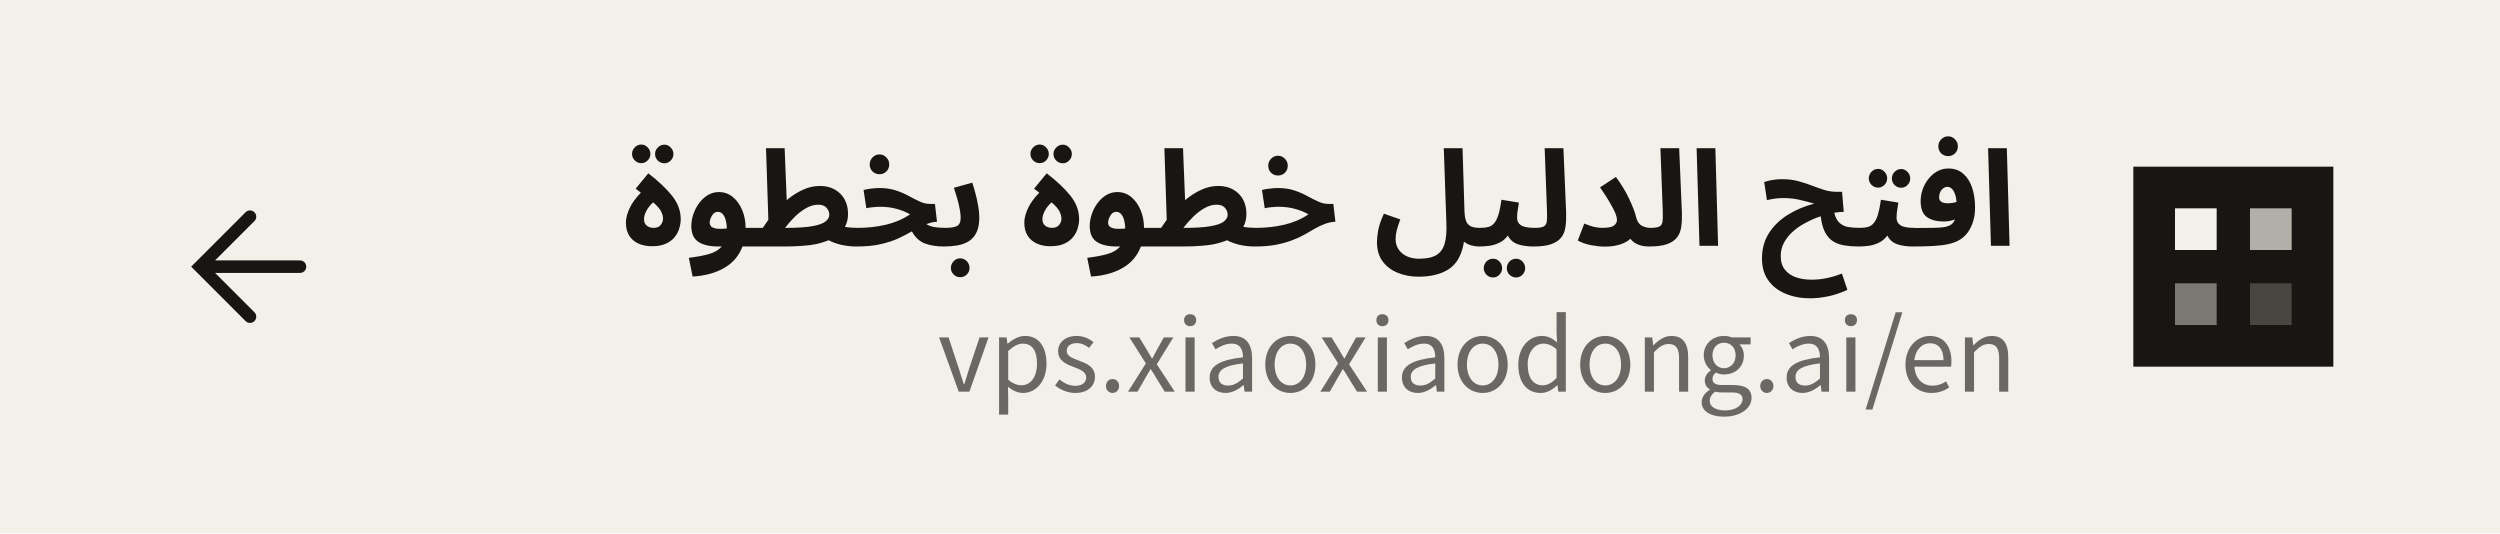
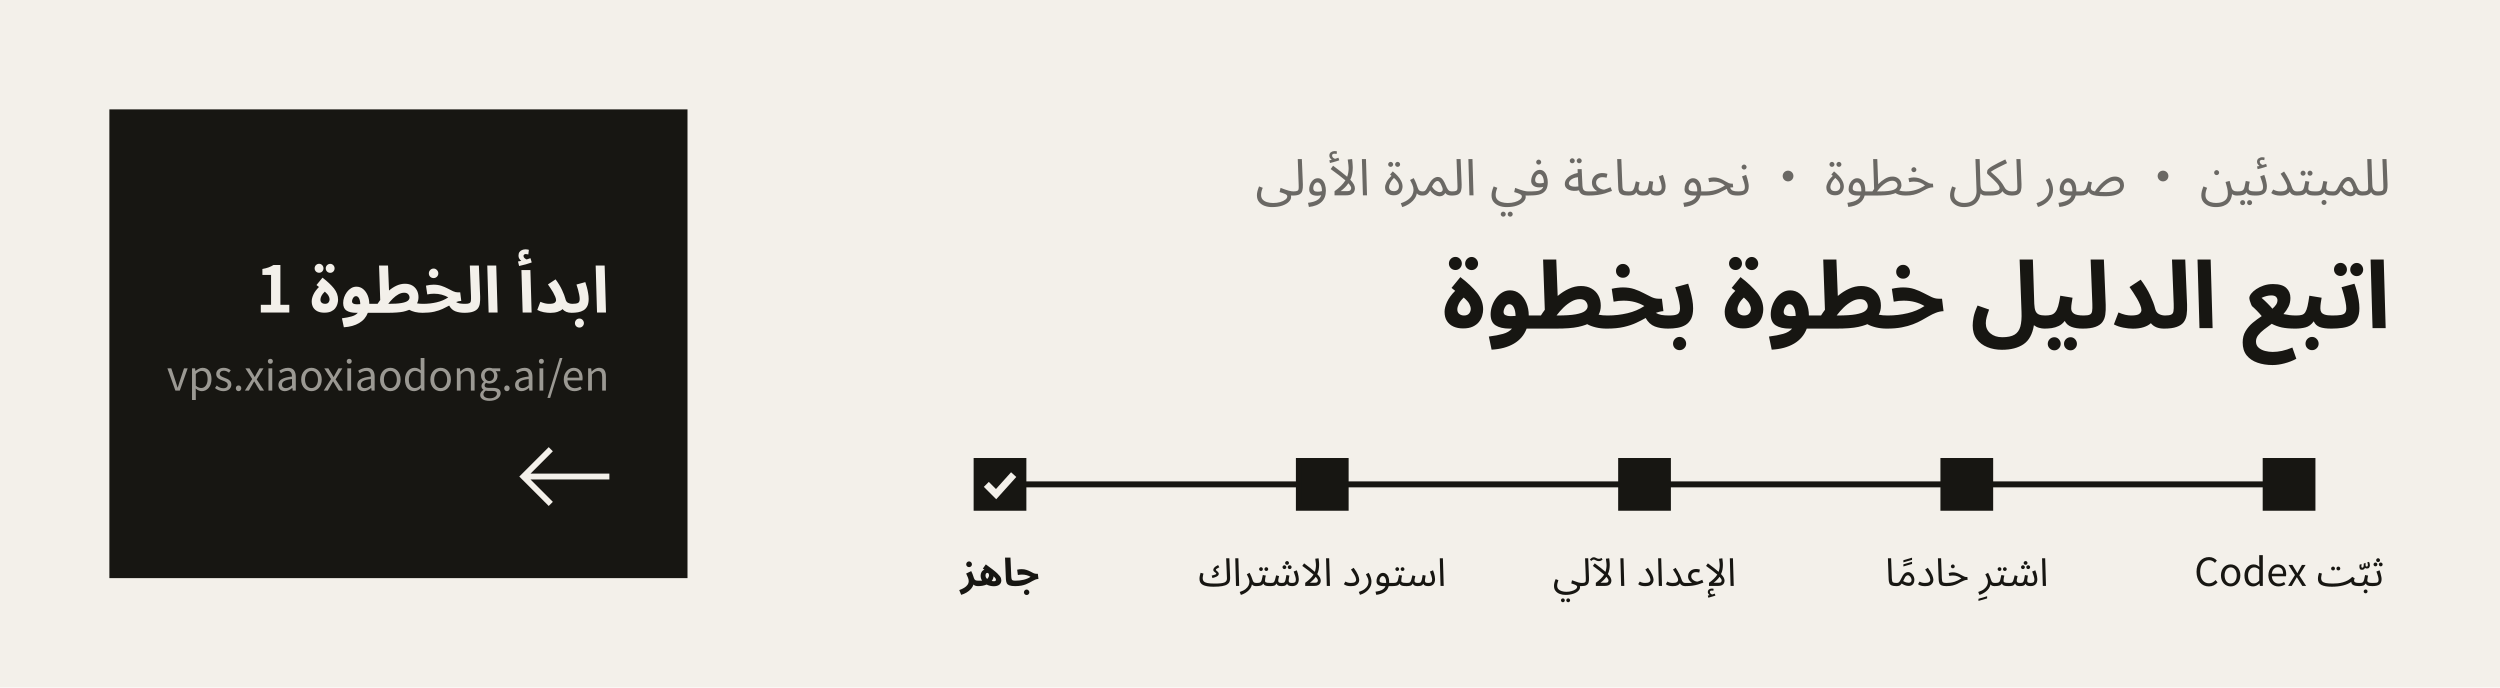
- <svg xmlns="http://www.w3.org/2000/svg" width="300" height="64" viewBox="0 0 300 64" role="img" aria-label="افتح الدليل خطوة بخطوة">
-   <rect width="300" height="64" fill="#f3f0ea" />
-   <rect x="256" y="20" width="24" height="24" fill="#171612" />
-   <rect x="261" y="25" width="5" height="5" fill="#f3f0ea" opacity="1" />
-   <rect x="270" y="25" width="5" height="5" fill="#f3f0ea" opacity="0.7" />
-   <rect x="261" y="34" width="5" height="5" fill="#f3f0ea" opacity="0.45" />
-   <rect x="270" y="34" width="5" height="5" fill="#f3f0ea" opacity="0.22" />
-   <text x="242" y="29.5" fill="#171612" font-family="-apple-system,BlinkMacSystemFont,'Segoe UI','PingFang SC','Hiragino Sans','Apple SD Gothic Neo','Malgun Gothic','Microsoft YaHei','Noto Sans CJK SC','Noto Sans Arabic','Noto Sans',Helvetica,Arial,sans-serif" font-size="16" font-weight="600" text-anchor="start" direction="rtl">افتح الدليل خطوة بخطوة</text>
-   <text x="242" y="47" fill="#171612" fill-opacity=".62" font-family="-apple-system,BlinkMacSystemFont,'Segoe UI','PingFang SC','Hiragino Sans','Apple SD Gothic Neo','Malgun Gothic','Microsoft YaHei','Noto Sans CJK SC','Noto Sans Arabic','Noto Sans',Helvetica,Arial,sans-serif" font-size="12" font-weight="400" text-anchor="end" direction="ltr" unicode-bidi="embed">vps.xiaoxiaodong.ai/en</text>
-   <path d="M36 32.0h-12M30 26.0l-6 6 6 6" fill="none" stroke="#171612" stroke-width="1.5" stroke-linecap="round" stroke-linejoin="miter" />
+ <svg xmlns="http://www.w3.org/2000/svg" width="640" height="176" viewBox="0 0 640 176" role="img" aria-label="اتبع الدليل خطوة بخطوة">
+   <style>
+ .track{stroke-dasharray:330;animation:fill 7s linear infinite}
+ @keyframes fill{0%{stroke-dashoffset:330;opacity:1}62%{stroke-dashoffset:0}92%{stroke-dashoffset:0;opacity:1}100%{stroke-dashoffset:0;opacity:0}}
+ .arrow{animation:nudge 1.4s ease-in-out infinite}
+ @keyframes nudge{0%,100%{transform:translateX(0)}50%{transform:translateX(-5px)}}
+ .shine{animation:shine 7s ease-in-out infinite}
+ @keyframes shine{0%,62%{transform:translateX(-80px)}76%,100%{transform:translateX(228px)}}
+ .ok{animation:ok 7s ease infinite}
+ @keyframes ok{0%,62%{opacity:0}66%,92%{opacity:1}100%{opacity:0}}
+ .n0{animation:n0 7s steps(1,end) infinite}
+ @keyframes n0{0%{fill-opacity:0}0%{fill-opacity:1}92%{fill-opacity:1}100%{fill-opacity:0}}
+ .l0{animation:l0 7s ease infinite}
+ @keyframes l0{0%{opacity:.4}0%{opacity:.4}3%{opacity:1}92%{opacity:1}100%{opacity:.4}}
+ .n1{animation:n1 7s steps(1,end) infinite}
+ @keyframes n1{0%{fill-opacity:0}15.5%{fill-opacity:1}92%{fill-opacity:1}100%{fill-opacity:0}}
+ .l1{animation:l1 7s ease infinite}
+ @keyframes l1{0%{opacity:.4}15.4%{opacity:.4}18.5%{opacity:1}92%{opacity:1}100%{opacity:.4}}
+ .n2{animation:n2 7s steps(1,end) infinite}
+ @keyframes n2{0%{fill-opacity:0}31%{fill-opacity:1}92%{fill-opacity:1}100%{fill-opacity:0}}
+ .l2{animation:l2 7s ease infinite}
+ @keyframes l2{0%{opacity:.4}30.9%{opacity:.4}34%{opacity:1}92%{opacity:1}100%{opacity:.4}}
+ .n3{animation:n3 7s steps(1,end) infinite}
+ @keyframes n3{0%{fill-opacity:0}46.5%{fill-opacity:1}92%{fill-opacity:1}100%{fill-opacity:0}}
+ .l3{animation:l3 7s ease infinite}
+ @keyframes l3{0%{opacity:.4}46.4%{opacity:.4}49.5%{opacity:1}92%{opacity:1}100%{opacity:.4}}
+ .n4{animation:n4 7s steps(1,end) infinite}
+ @keyframes n4{0%{fill-opacity:0}62%{fill-opacity:1}92%{fill-opacity:1}100%{fill-opacity:0}}
+ .l4{animation:l4 7s ease infinite}
+ @keyframes l4{0%{opacity:.4}61.9%{opacity:.4}65%{opacity:1}92%{opacity:1}100%{opacity:.4}}
+ @media (prefers-reduced-motion:reduce){*{animation:none!important}}
+ </style>
+   <defs>
+     <clipPath id="cc">
+       <rect x="28" y="28" width="148" height="120" />
+     </clipPath>
+     <linearGradient id="sg" x1="0" x2="1">
+       <stop offset="0" stop-color="#f3f0ea" stop-opacity="0" />
+       <stop offset=".5" stop-color="#f3f0ea" stop-opacity=".1" />
+       <stop offset="1" stop-color="#f3f0ea" stop-opacity="0" />
+     </linearGradient>
+   </defs>
+   <rect width="640" height="176" fill="#f3f0ea" />
+   <text x="612" y="50" font-family="-apple-system,BlinkMacSystemFont,'Segoe UI','PingFang SC','Hiragino Sans','Apple SD Gothic Neo','Malgun Gothic','Microsoft YaHei','Noto Sans CJK SC','Noto Sans Arabic','Noto Sans',Helvetica,Arial,sans-serif" font-size="13" font-weight="400" fill="#171612" fill-opacity=".62" text-anchor="start" direction="rtl">للمبتدئين · صور لكل خطوة · نحو ساعة في المرة الأولى</text>
+   <text x="612" y="84" font-family="-apple-system,BlinkMacSystemFont,'Segoe UI','PingFang SC','Hiragino Sans','Apple SD Gothic Neo','Malgun Gothic','Microsoft YaHei','Noto Sans CJK SC','Noto Sans Arabic','Noto Sans',Helvetica,Arial,sans-serif" font-size="24" font-weight="700" fill="#171612" text-anchor="start" direction="rtl">اتبع الدليل خطوة بخطوة</text>
+   <line x1="586" y1="124" x2="256" y2="124" stroke="#171612" stroke-opacity=".22" stroke-width="1.5" />
+   <line class="track" x1="586" y1="124" x2="256" y2="124" stroke="#171612" stroke-width="1.5" />
+   <rect class="n0" x="580" y="118" width="12" height="12" fill="#171612" stroke="#171612" stroke-width="1.5" />
+   <text x="586" y="150" font-family="-apple-system,BlinkMacSystemFont,'Segoe UI','PingFang SC','Hiragino Sans','Apple SD Gothic Neo','Malgun Gothic','Microsoft YaHei','Noto Sans CJK SC','Noto Sans Arabic','Noto Sans',Helvetica,Arial,sans-serif" font-size="9.9" font-weight="500" class="l0" fill="#171612" text-anchor="middle" direction="rtl">ثبّت Codex</text>
+   <rect class="n1" x="497.5" y="118" width="12" height="12" fill="#171612" stroke="#171612" stroke-width="1.5" />
+   <text x="503.5" y="150" font-family="-apple-system,BlinkMacSystemFont,'Segoe UI','PingFang SC','Hiragino Sans','Apple SD Gothic Neo','Malgun Gothic','Microsoft YaHei','Noto Sans CJK SC','Noto Sans Arabic','Noto Sans',Helvetica,Arial,sans-serif" font-size="9.9" font-weight="500" class="l1" fill="#171612" text-anchor="middle" direction="rtl">اشترِ خادمًا</text>
+   <rect class="n2" x="415" y="118" width="12" height="12" fill="#171612" stroke="#171612" stroke-width="1.5" />
+   <text x="421" y="150" font-family="-apple-system,BlinkMacSystemFont,'Segoe UI','PingFang SC','Hiragino Sans','Apple SD Gothic Neo','Malgun Gothic','Microsoft YaHei','Noto Sans CJK SC','Noto Sans Arabic','Noto Sans',Helvetica,Arial,sans-serif" font-size="9.9" font-weight="500" class="l2" fill="#171612" text-anchor="middle" direction="rtl">الإعداد الآلي</text>
+   <rect class="n3" x="332.5" y="118" width="12" height="12" fill="#171612" stroke="#171612" stroke-width="1.5" />
+   <text x="338.5" y="150" font-family="-apple-system,BlinkMacSystemFont,'Segoe UI','PingFang SC','Hiragino Sans','Apple SD Gothic Neo','Malgun Gothic','Microsoft YaHei','Noto Sans CJK SC','Noto Sans Arabic','Noto Sans',Helvetica,Arial,sans-serif" font-size="9.9" font-weight="500" class="l3" fill="#171612" text-anchor="middle" direction="rtl">استورد الاشتراك</text>
+   <rect class="n4" x="250" y="118" width="12" height="12" fill="#171612" stroke="#171612" stroke-width="1.5" />
+   <path class="ok" d="M252.5 124l2.5 2.5 4.5-5" fill="none" stroke="#f3f0ea" stroke-width="1.8" stroke-linejoin="miter" />
+   <text x="256" y="150" font-family="-apple-system,BlinkMacSystemFont,'Segoe UI','PingFang SC','Hiragino Sans','Apple SD Gothic Neo','Malgun Gothic','Microsoft YaHei','Noto Sans CJK SC','Noto Sans Arabic','Noto Sans',Helvetica,Arial,sans-serif" font-size="9.9" font-weight="700" class="l4" fill="#171612" text-anchor="middle" direction="rtl">جاهز</text>
+   <rect x="28" y="28" width="148" height="120" fill="#171612" />
+   <g clip-path="url(#cc)">
+     <rect class="shine" x="-32" y="28" width="60" height="120" fill="url(#sg)" />
+   </g>
+   <text x="156" y="80" font-family="-apple-system,BlinkMacSystemFont,'Segoe UI','PingFang SC','Hiragino Sans','Apple SD Gothic Neo','Malgun Gothic','Microsoft YaHei','Noto Sans CJK SC','Noto Sans Arabic','Noto Sans',Helvetica,Arial,sans-serif" font-size="16.4" font-weight="700" fill="#f3f0ea" text-anchor="start" direction="rtl">ابدأ الخطوة 1</text>
+   <text x="156" y="100" font-family="-apple-system,BlinkMacSystemFont,'Segoe UI','PingFang SC','Hiragino Sans','Apple SD Gothic Neo','Malgun Gothic','Microsoft YaHei','Noto Sans CJK SC','Noto Sans Arabic','Noto Sans',Helvetica,Arial,sans-serif" font-size="10.5" font-weight="400" fill="#f3f0ea" fill-opacity=".6" text-anchor="end" direction="ltr" unicode-bidi="embed">vps.xiaoxiaodong.ai/en</text>
+   <g class="arrow">
+     <path d="M156 122h-22M141 115l-7 7 7 7" fill="none" stroke="#f3f0ea" stroke-width="1.5" stroke-linejoin="miter" />
+   </g>
</svg>
